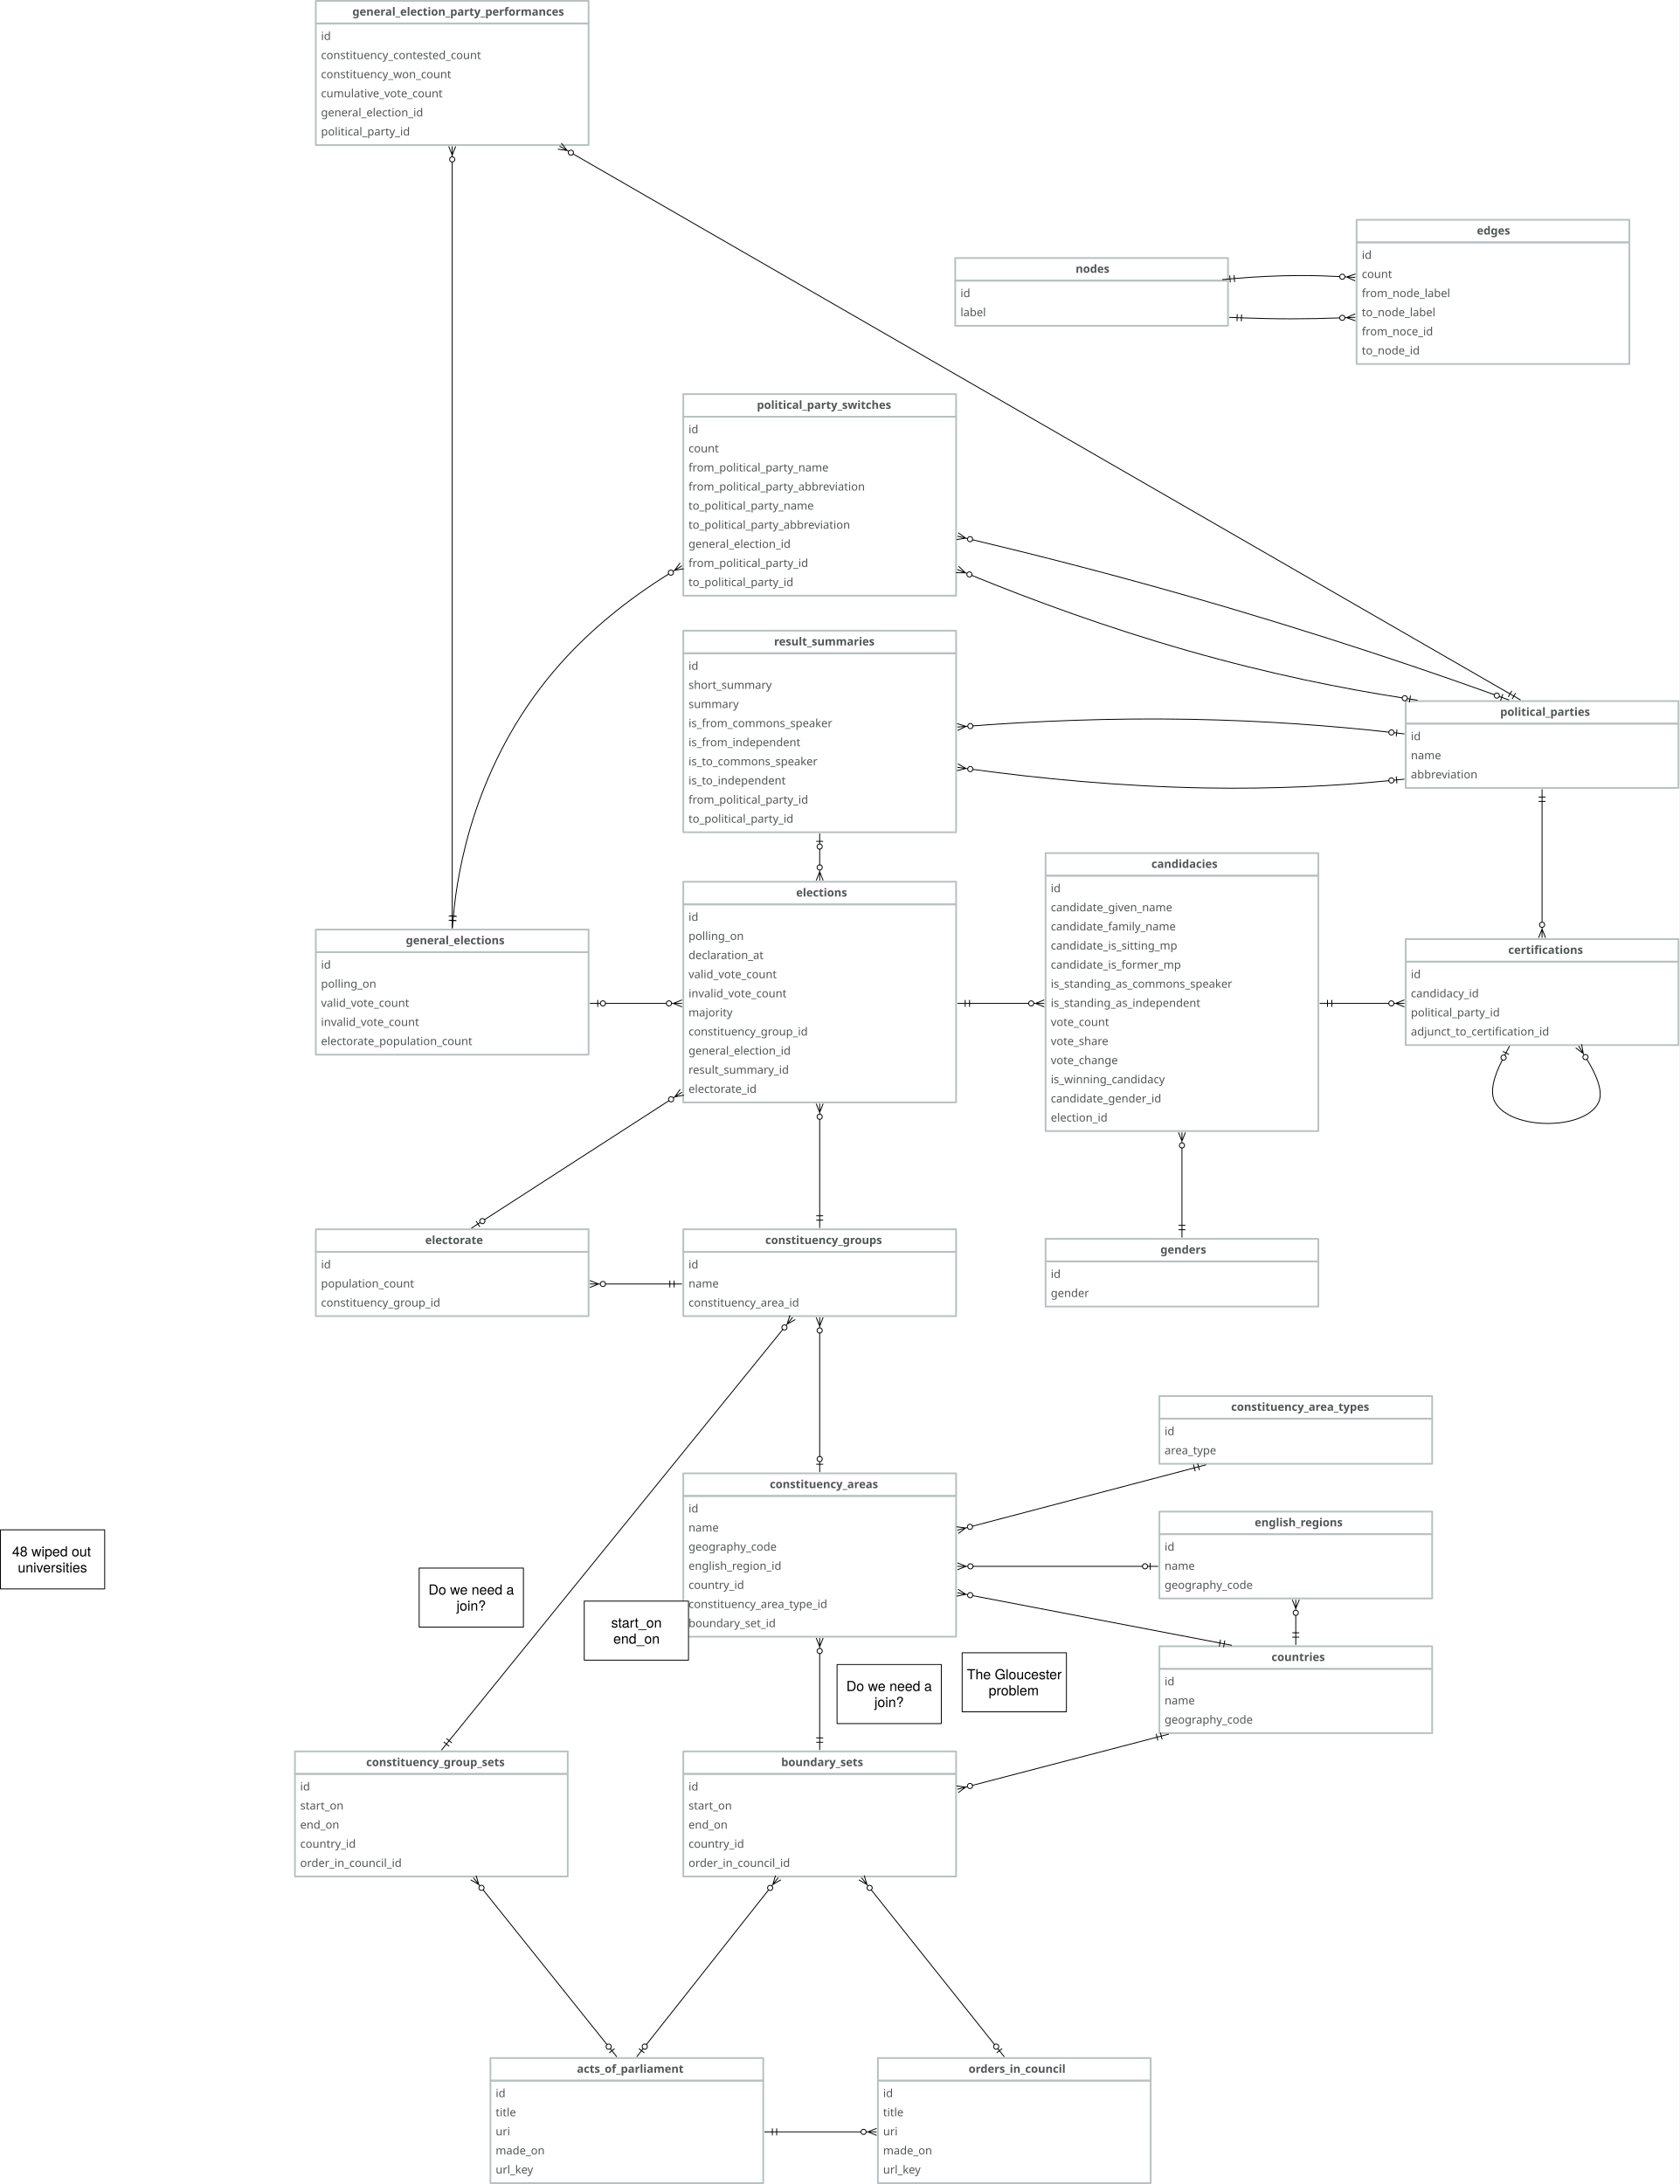
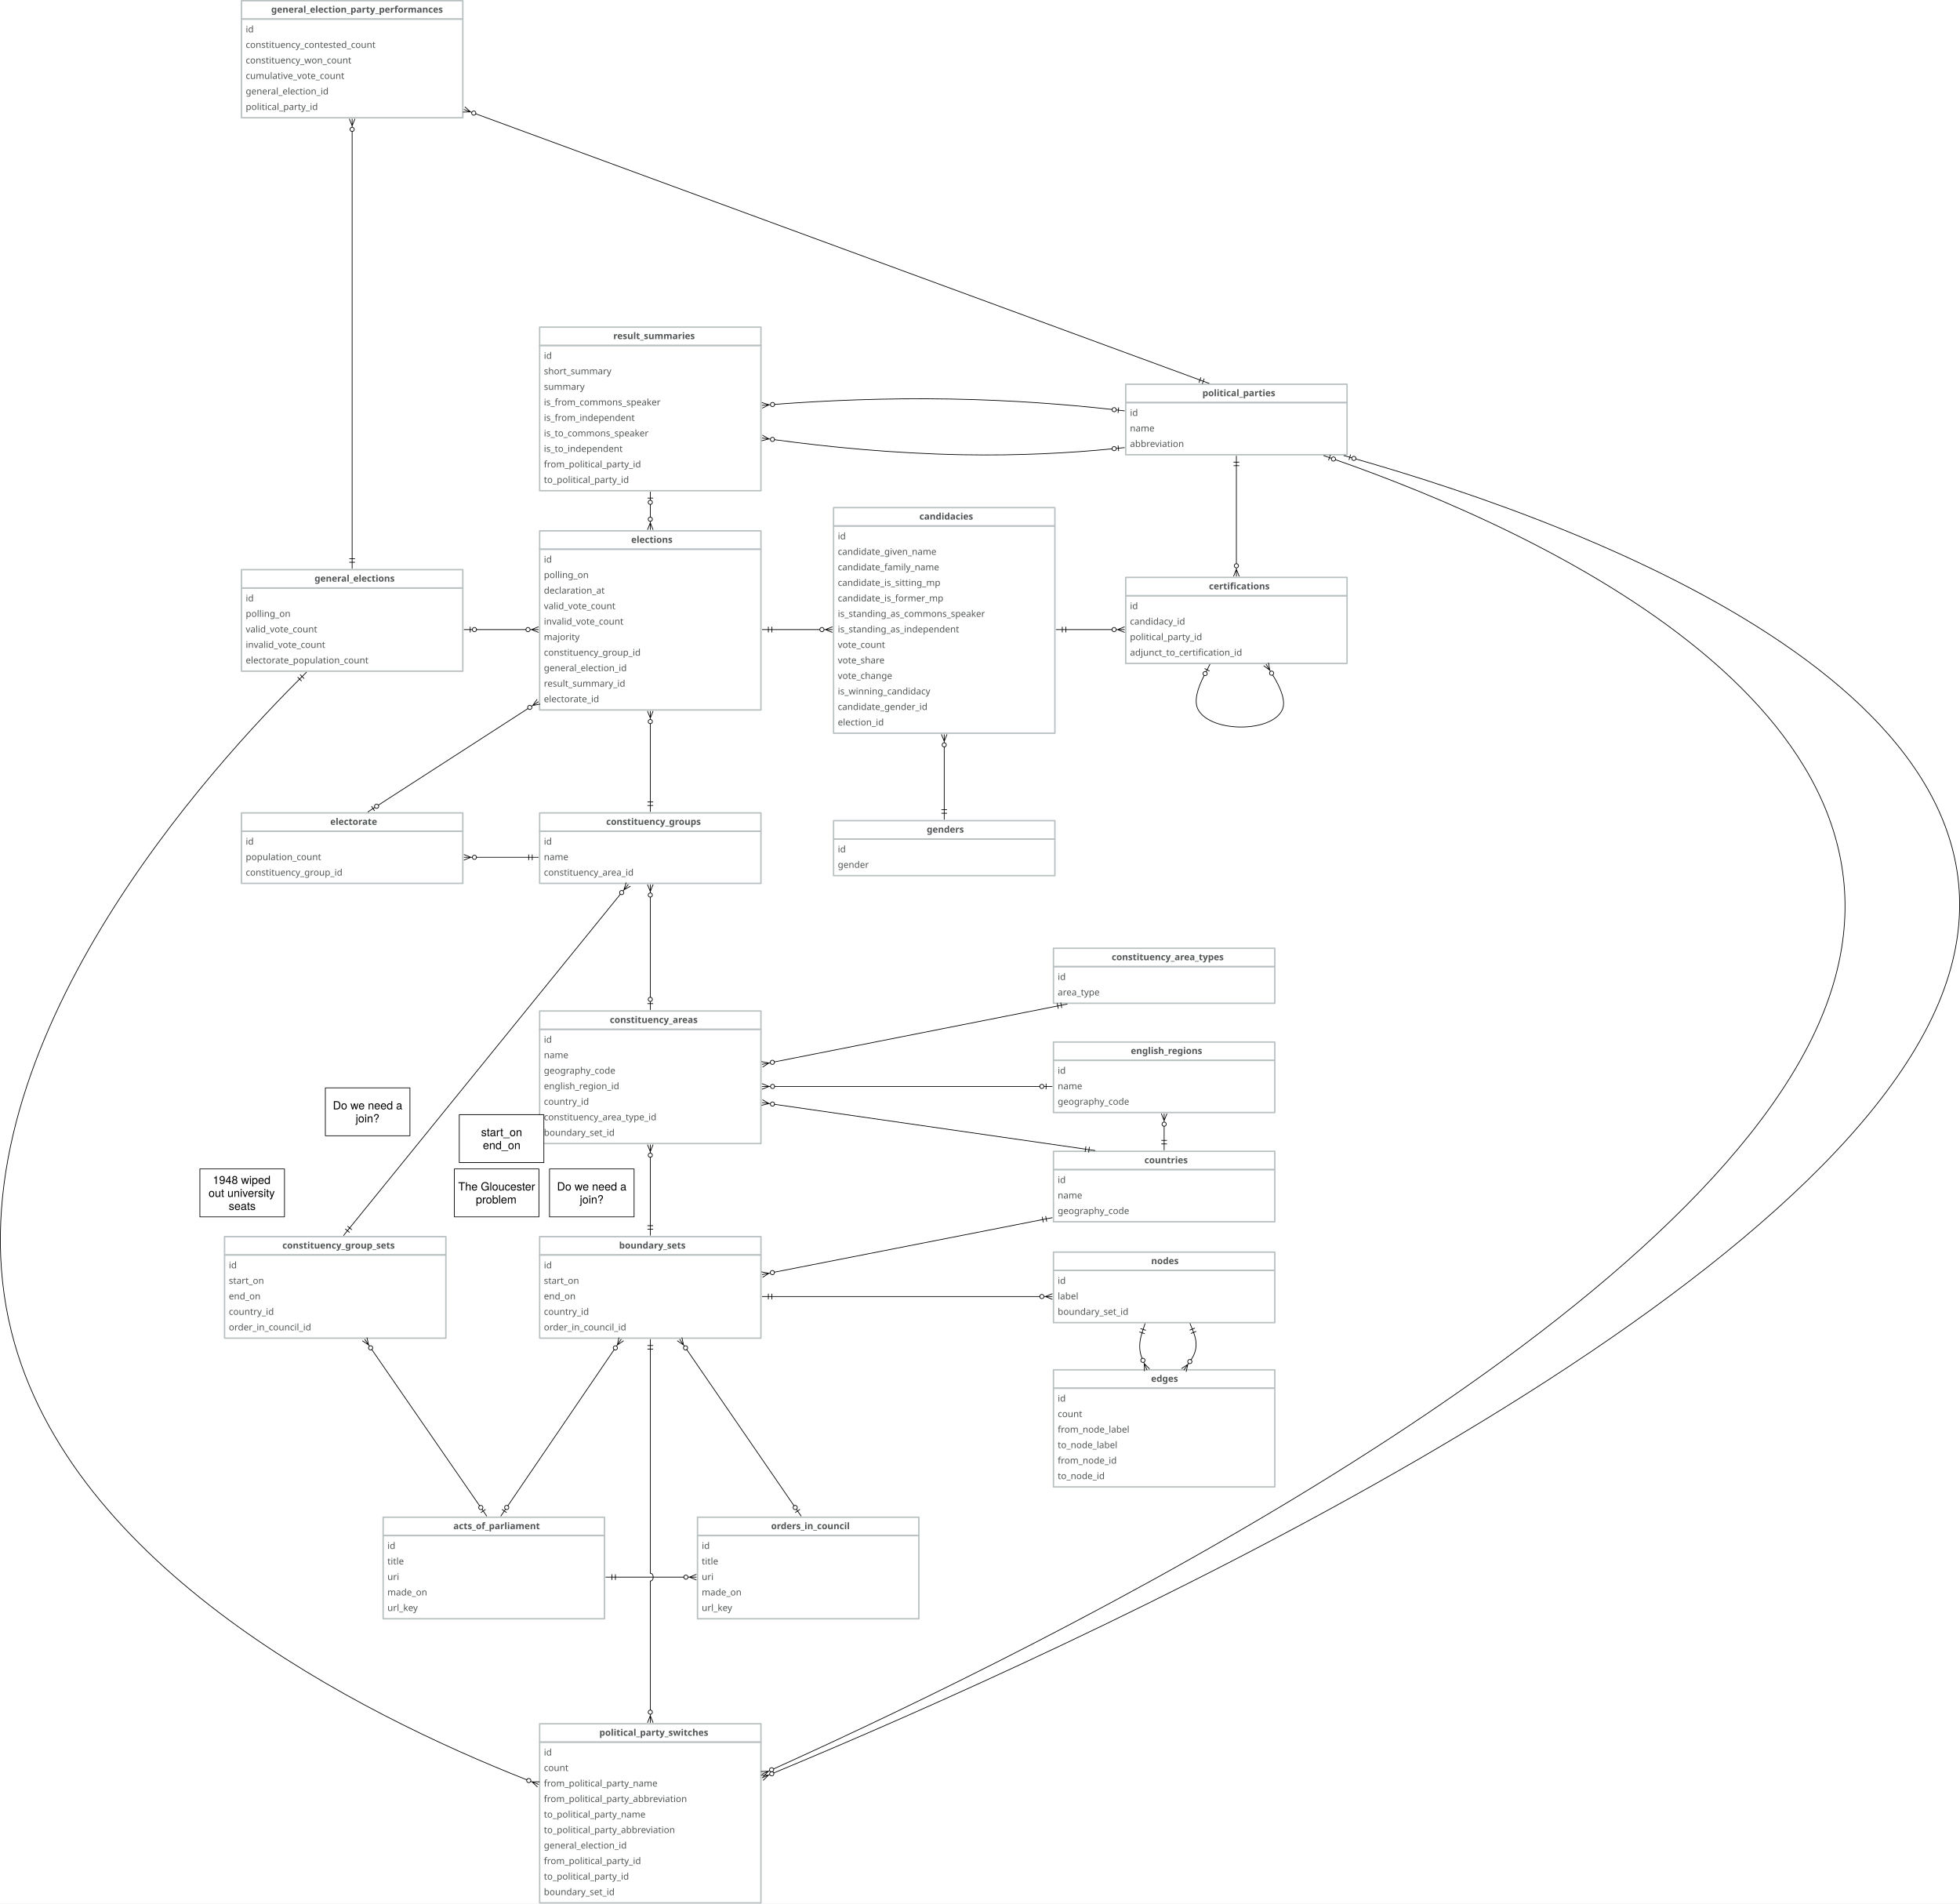
- <svg xmlns="http://www.w3.org/2000/svg" version="1.1" viewBox="-300.5 -916 1933 2514" width="1933" height="2514">
+ <svg xmlns="http://www.w3.org/2000/svg" version="1.1" viewBox="-279.587 -654 2780.697 2700" width="2780.697" height="2700">
  <defs>
    <marker orient="auto" overflow="visible" markerUnits="strokeWidth" id="CrowBall_Marker" stroke-linejoin="miter" stroke-miterlimit="10" viewBox="-1 -5 20 10" markerWidth="20" markerHeight="10" color="black">
      <g>
        <path d="M 18 0 L 6 0 M 18 4 L 8 0 L 18 -4 M .879 2.121 C -.293 .95 -.293 -.95 .879 -2.121 C 2.05 -3.293 3.95 -3.293 5.121 -2.121 C 6.293 -.95 6.293 .95 5.121 2.121 C 3.95 3.293 2.05 3.293 .879 2.121" fill="none" stroke="currentColor" stroke-width="1" />
      </g>
    </marker>
    <marker orient="auto" overflow="visible" markerUnits="strokeWidth" id="BarBall_Marker" stroke-linejoin="miter" stroke-miterlimit="10" viewBox="-19 -5 20 10" markerWidth="20" markerHeight="10" color="black">
      <g>
        <path d="M -18 0 L -6 0 M -9 -4 L -9 4 M -.879 -2.121 C .293 -.95 .293 .95 -.879 2.121 C -2.05 3.293 -3.95 3.293 -5.121 2.121 C -6.293 .95 -6.293 -.95 -5.121 -2.121 C -3.95 -3.293 -2.05 -3.293 -.879 -2.121" fill="none" stroke="currentColor" stroke-width="1" />
      </g>
    </marker>
    <marker orient="auto" overflow="visible" markerUnits="strokeWidth" id="DoubleBar_Marker" stroke-linejoin="miter" stroke-miterlimit="10" viewBox="-15 -5 16 10" markerWidth="16" markerHeight="10" color="black">
      <g>
        <path d="M -14 0 L 0 0 M -5 -4 L -5 4 M 0 -4 L 0 4" fill="none" stroke="currentColor" stroke-width="1" />
      </g>
    </marker>
  </defs>
-   <g id="Canvas_1" stroke-opacity="1" stroke-dasharray="none" fill="none" stroke="none" fill-opacity="1">
-     <rect fill="white" x="-300.5" y="-916" width="1933" height="2514" />
+   <g id="Canvas_1" fill-opacity="1" stroke="none" stroke-opacity="1" stroke-dasharray="none" fill="none">
+     <rect fill="white" x="-279.587" y="-654" width="2780.697" height="2700" />
    <g id="Canvas_1_Layer_1">
      <g id="Group_2">
        <g id="Graphic_4">
          <rect x="63" y="180" width="314" height="118" stroke="#b9c0c1" stroke-linecap="round" stroke-linejoin="round" stroke-width="2" />
          <text transform="translate(69 186)" fill="#515556">
            <tspan font-family="Avenir" font-size="13" fill="#515556" x="0" y="13">id</tspan>
            <tspan font-family="Avenir" font-size="13" fill="#515556" x="0" y="35">polling_on</tspan>
            <tspan font-family="Avenir" font-size="13" fill="#515556" x="0" y="57">valid_vote_count</tspan>
            <tspan font-family="Avenir" font-size="13" fill="#515556" x="0" y="79">invalid_vote_count</tspan>
            <tspan font-family="Avenir" font-size="13" fill="#515556" x="0" y="101">electorate_population_count</tspan>
          </text>
        </g>
        <g id="Graphic_3">
          <rect x="63" y="154" width="314" height="26" stroke="#b9c0c1" stroke-linecap="round" stroke-linejoin="round" stroke-width="2" />
          <text transform="translate(69 158)" fill="#515556">
            <tspan font-family="Avenir" font-weight="bold" font-size="13" fill="#515556" x="97.661" y="13">general_elections</tspan>
          </text>
        </g>
      </g>
      <g id="Group_5">
        <g id="Graphic_7">
          <rect x="486" y="806" width="314" height="162" stroke="#b9c0c1" stroke-linecap="round" stroke-linejoin="round" stroke-width="2" />
          <text transform="translate(492 812)" fill="#515556">
            <tspan font-family="Avenir" font-size="13" fill="#515556" x="0" y="13">id</tspan>
            <tspan font-family="Avenir" font-size="13" fill="#515556" x="0" y="35">name</tspan>
            <tspan font-family="Avenir" font-size="13" fill="#515556" x="0" y="57">geography_code</tspan>
            <tspan font-family="Avenir" font-size="13" fill="#515556" x="0" y="79">english_region_id</tspan>
            <tspan font-family="Avenir" font-size="13" fill="#515556" x="0" y="101">country_id</tspan>
            <tspan font-family="Avenir" font-size="13" fill="#515556" x="0" y="123">constituency_area_type_id</tspan>
            <tspan font-family="Avenir" font-size="13" fill="#515556" x="0" y="145">boundary_set_id</tspan>
          </text>
        </g>
        <g id="Graphic_6">
          <rect x="486" y="780" width="314" height="26" stroke="#b9c0c1" stroke-linecap="round" stroke-linejoin="round" stroke-width="2" />
          <text transform="translate(492 784)" fill="#515556">
            <tspan font-family="Avenir" font-weight="bold" font-size="13" fill="#515556" x="93.573" y="13">constituency_areas</tspan>
          </text>
        </g>
      </g>
      <g id="Group_8">
        <g id="Graphic_10">
          <rect x="486" y="525" width="314" height="74" stroke="#b9c0c1" stroke-linecap="round" stroke-linejoin="round" stroke-width="2" />
          <text transform="translate(492 531)" fill="#515556">
            <tspan font-family="Avenir" font-size="13" fill="#515556" x="0" y="13">id</tspan>
            <tspan font-family="Avenir" font-size="13" fill="#515556" x="0" y="35">name</tspan>
            <tspan font-family="Avenir" font-size="13" fill="#515556" x="0" y="57">constituency_area_id</tspan>
          </text>
        </g>
        <g id="Graphic_9">
          <rect x="486" y="499" width="314" height="26" stroke="#b9c0c1" stroke-linecap="round" stroke-linejoin="round" stroke-width="2" />
          <text transform="translate(492 503)" fill="#515556">
            <tspan font-family="Avenir" font-weight="bold" font-size="13" fill="#515556" x="88.398" y="13">constituency_groups</tspan>
          </text>
        </g>
      </g>
      <g id="Line_11">
        <line x1="643" y1="760.5" x2="643" y2="618.5" marker-end="url(#CrowBall_Marker)" marker-start="url(#BarBall_Marker)" stroke="black" stroke-linecap="round" stroke-linejoin="round" stroke-width="1" />
      </g>
      <g id="Group_12">
        <g id="Graphic_14">
          <rect x="486" y="125" width="314" height="228" stroke="#b9c0c1" stroke-linecap="round" stroke-linejoin="round" stroke-width="2" />
          <text transform="translate(492 131)" fill="#515556">
            <tspan font-family="Avenir" font-size="13" fill="#515556" x="0" y="13">id</tspan>
            <tspan font-family="Avenir" font-size="13" fill="#515556" x="0" y="35">polling_on</tspan>
            <tspan font-family="Avenir" font-size="13" fill="#515556" x="0" y="57">declaration_at</tspan>
            <tspan font-family="Avenir" font-size="13" fill="#515556" x="0" y="79">valid_vote_count</tspan>
            <tspan font-family="Avenir" font-size="13" fill="#515556" x="0" y="101">invalid_vote_count</tspan>
            <tspan font-family="Avenir" font-size="13" fill="#515556" x="0" y="123">majority</tspan>
            <tspan font-family="Avenir" font-size="13" fill="#515556" x="0" y="145">constituency_group_id</tspan>
            <tspan font-family="Avenir" font-size="13" fill="#515556" x="0" y="167">general_election_id</tspan>
            <tspan font-family="Avenir" font-size="13" fill="#515556" x="0" y="189">result_summary_id</tspan>
            <tspan font-family="Avenir" font-size="13" fill="#515556" x="0" y="211">electorate_id</tspan>
          </text>
        </g>
        <g id="Graphic_13">
          <rect x="486" y="99" width="314" height="26" stroke="#b9c0c1" stroke-linecap="round" stroke-linejoin="round" stroke-width="2" />
          <text transform="translate(492 103)" fill="#515556">
            <tspan font-family="Avenir" font-weight="bold" font-size="13" fill="#515556" x="123.908" y="13">elections</tspan>
          </text>
        </g>
      </g>
      <g id="Line_15">
        <line x1="643" y1="483.5" x2="643" y2="372.5" marker-end="url(#CrowBall_Marker)" marker-start="url(#DoubleBar_Marker)" stroke="black" stroke-linecap="round" stroke-linejoin="round" stroke-width="1" />
      </g>
      <g id="Line_16">
        <line x1="396.5" y1="239" x2="466.5" y2="239" marker-end="url(#CrowBall_Marker)" marker-start="url(#BarBall_Marker)" stroke="black" stroke-linecap="round" stroke-linejoin="round" stroke-width="1" />
      </g>
      <g id="Group_17">
        <g id="Graphic_19">
          <rect x="903" y="92" width="314" height="294" stroke="#b9c0c1" stroke-linecap="round" stroke-linejoin="round" stroke-width="2" />
          <text transform="translate(909 98)" fill="#515556">
            <tspan font-family="Avenir" font-size="13" fill="#515556" x="0" y="13">id</tspan>
            <tspan font-family="Avenir" font-size="13" fill="#515556" x="0" y="35">candidate_given_name</tspan>
            <tspan font-family="Avenir" font-size="13" fill="#515556" x="0" y="57">candidate_family_name</tspan>
            <tspan font-family="Avenir" font-size="13" fill="#515556" x="0" y="79">candidate_is_sitting_mp</tspan>
            <tspan font-family="Avenir" font-size="13" fill="#515556" x="0" y="101">candidate_is_former_mp</tspan>
            <tspan font-family="Avenir" font-size="13" fill="#515556" x="0" y="123">is_standing_as_commons_speaker</tspan>
            <tspan font-family="Avenir" font-size="13" fill="#515556" x="0" y="145">is_standing_as_independent</tspan>
            <tspan font-family="Avenir" font-size="13" fill="#515556" x="0" y="167">vote_count</tspan>
            <tspan font-family="Avenir" font-size="13" fill="#515556" x="0" y="189">vote_share</tspan>
            <tspan font-family="Avenir" font-size="13" fill="#515556" x="0" y="211">vote_change</tspan>
            <tspan font-family="Avenir" font-size="13" fill="#515556" x="0" y="233">is_winning_candidacy</tspan>
            <tspan font-family="Avenir" font-size="13" fill="#515556" x="0" y="255">candidate_gender_id</tspan>
            <tspan font-family="Avenir" font-size="13" fill="#515556" x="0" y="277">election_id</tspan>
          </text>
        </g>
        <g id="Graphic_18">
          <rect x="903" y="66" width="314" height="26" stroke="#b9c0c1" stroke-linecap="round" stroke-linejoin="round" stroke-width="2" />
          <text transform="translate(909 70)" fill="#515556">
            <tspan font-family="Avenir" font-weight="bold" font-size="13" fill="#515556" x="115.829" y="13">candidacies</tspan>
          </text>
        </g>
      </g>
      <g id="Group_20">
        <g id="Graphic_22">
          <rect x="903" y="536" width="314" height="52" stroke="#b9c0c1" stroke-linecap="round" stroke-linejoin="round" stroke-width="2" />
          <text transform="translate(909 542)" fill="#515556">
            <tspan font-family="Avenir" font-size="13" fill="#515556" x="0" y="13">id</tspan>
            <tspan font-family="Avenir" font-size="13" fill="#515556" x="0" y="35">gender</tspan>
          </text>
        </g>
        <g id="Graphic_21">
          <rect x="903" y="510" width="314" height="26" stroke="#b9c0c1" stroke-linecap="round" stroke-linejoin="round" stroke-width="2" />
          <text transform="translate(909 514)" fill="#515556">
            <tspan font-family="Avenir" font-weight="bold" font-size="13" fill="#515556" x="126.203" y="13">genders</tspan>
          </text>
        </g>
      </g>
      <g id="Line_23">
        <line x1="1060" y1="494.5" x2="1060" y2="405.5" marker-end="url(#CrowBall_Marker)" marker-start="url(#DoubleBar_Marker)" stroke="black" stroke-linecap="round" stroke-linejoin="round" stroke-width="1" />
      </g>
      <g id="Line_24">
        <line x1="815.5" y1="239" x2="883.5" y2="239" marker-end="url(#CrowBall_Marker)" marker-start="url(#DoubleBar_Marker)" stroke="black" stroke-linecap="round" stroke-linejoin="round" stroke-width="1" />
      </g>
      <g id="Group_25">
        <g id="Graphic_27">
-           <rect x="1034" y="1005" width="314" height="74" stroke="#b9c0c1" stroke-linecap="round" stroke-linejoin="round" stroke-width="2" />
-           <text transform="translate(1040 1011)" fill="#515556">
+           <rect x="1215" y="1005" width="314" height="74" stroke="#b9c0c1" stroke-linecap="round" stroke-linejoin="round" stroke-width="2" />
+           <text transform="translate(1221 1011)" fill="#515556">
            <tspan font-family="Avenir" font-size="13" fill="#515556" x="0" y="13">id</tspan>
            <tspan font-family="Avenir" font-size="13" fill="#515556" x="0" y="35">name</tspan>
            <tspan font-family="Avenir" font-size="13" fill="#515556" x="0" y="57">geography_code</tspan>
          </text>
        </g>
        <g id="Graphic_26">
-           <rect x="1034" y="979" width="314" height="26" stroke="#b9c0c1" stroke-linecap="round" stroke-linejoin="round" stroke-width="2" />
-           <text transform="translate(1040 983)" fill="#515556">
+           <rect x="1215" y="979" width="314" height="26" stroke="#b9c0c1" stroke-linecap="round" stroke-linejoin="round" stroke-width="2" />
+           <text transform="translate(1221 983)" fill="#515556">
            <tspan font-family="Avenir" font-weight="bold" font-size="13" fill="#515556" x="123.076" y="13">countries</tspan>
          </text>
        </g>
      </g>
      <g id="Group_28">
        <g id="Graphic_30">
-           <rect x="1034" y="850" width="314" height="74" stroke="#b9c0c1" stroke-linecap="round" stroke-linejoin="round" stroke-width="2" />
-           <text transform="translate(1040 856)" fill="#515556">
+           <rect x="1215" y="850" width="314" height="74" stroke="#b9c0c1" stroke-linecap="round" stroke-linejoin="round" stroke-width="2" />
+           <text transform="translate(1221 856)" fill="#515556">
            <tspan font-family="Avenir" font-size="13" fill="#515556" x="0" y="13">id</tspan>
            <tspan font-family="Avenir" font-size="13" fill="#515556" x="0" y="35">name</tspan>
            <tspan font-family="Avenir" font-size="13" fill="#515556" x="0" y="57">geography_code</tspan>
          </text>
        </g>
        <g id="Graphic_29">
-           <rect x="1034" y="824" width="314" height="26" stroke="#b9c0c1" stroke-linecap="round" stroke-linejoin="round" stroke-width="2" />
-           <text transform="translate(1040 828)" fill="#515556">
+           <rect x="1215" y="824" width="314" height="26" stroke="#b9c0c1" stroke-linecap="round" stroke-linejoin="round" stroke-width="2" />
+           <text transform="translate(1221 828)" fill="#515556">
            <tspan font-family="Avenir" font-weight="bold" font-size="13" fill="#515556" x="103.68" y="13">english_regions</tspan>
          </text>
        </g>
      </g>
      <g id="Line_31">
-         <line x1="1014.5" y1="887" x2="819.5" y2="887" marker-end="url(#CrowBall_Marker)" marker-start="url(#BarBall_Marker)" stroke="black" stroke-linecap="round" stroke-linejoin="round" stroke-width="1" />
+         <line x1="1195.5" y1="887" x2="819.5" y2="887" marker-end="url(#CrowBall_Marker)" marker-start="url(#BarBall_Marker)" stroke="black" stroke-linecap="round" stroke-linejoin="round" stroke-width="1" />
      </g>
      <g id="Line_32">
-         <line x1="1103.692" y1="975.271" x2="819.169" y2="920.755" marker-end="url(#CrowBall_Marker)" marker-start="url(#DoubleBar_Marker)" stroke="black" stroke-linecap="round" stroke-linejoin="round" stroke-width="1" />
+         <line x1="1260.448" y1="975.933" x2="819.311" y2="912.395" marker-end="url(#CrowBall_Marker)" marker-start="url(#DoubleBar_Marker)" stroke="black" stroke-linecap="round" stroke-linejoin="round" stroke-width="1" />
      </g>
      <g id="Line_33">
-         <line x1="1191" y1="963.5" x2="1191" y2="943.5" marker-end="url(#CrowBall_Marker)" marker-start="url(#DoubleBar_Marker)" stroke="black" stroke-linecap="round" stroke-linejoin="round" stroke-width="1" />
+         <line x1="1372" y1="963.5" x2="1372" y2="943.5" marker-end="url(#CrowBall_Marker)" marker-start="url(#DoubleBar_Marker)" stroke="black" stroke-linecap="round" stroke-linejoin="round" stroke-width="1" />
      </g>
      <g id="Group_34">
        <g id="Graphic_36">
-           <rect x="1034" y="717" width="314" height="52" stroke="#b9c0c1" stroke-linecap="round" stroke-linejoin="round" stroke-width="2" />
-           <text transform="translate(1040 723)" fill="#515556">
+           <rect x="1215" y="717" width="314" height="52" stroke="#b9c0c1" stroke-linecap="round" stroke-linejoin="round" stroke-width="2" />
+           <text transform="translate(1221 723)" fill="#515556">
            <tspan font-family="Avenir" font-size="13" fill="#515556" x="0" y="13">id</tspan>
            <tspan font-family="Avenir" font-size="13" fill="#515556" x="0" y="35">area_type</tspan>
          </text>
        </g>
        <g id="Graphic_35">
-           <rect x="1034" y="691" width="314" height="26" stroke="#b9c0c1" stroke-linecap="round" stroke-linejoin="round" stroke-width="2" />
-           <text transform="translate(1040 695)" fill="#515556">
+           <rect x="1215" y="691" width="314" height="26" stroke="#b9c0c1" stroke-linecap="round" stroke-linejoin="round" stroke-width="2" />
+           <text transform="translate(1221 695)" fill="#515556">
            <tspan font-family="Avenir" font-weight="bold" font-size="13" fill="#515556" x="76.594" y="13">constituency_area_types</tspan>
          </text>
        </g>
      </g>
      <g id="Line_37">
-         <line x1="1074.226" y1="773.685" x2="818.893" y2="840.78" marker-end="url(#CrowBall_Marker)" marker-start="url(#DoubleBar_Marker)" stroke="black" stroke-linecap="round" stroke-linejoin="round" stroke-width="1" />
+         <line x1="1221.087" y1="772.81" x2="819.149" y2="852.205" marker-end="url(#CrowBall_Marker)" marker-start="url(#DoubleBar_Marker)" stroke="black" stroke-linecap="round" stroke-linejoin="round" stroke-width="1" />
      </g>
      <g id="Group_38">
        <g id="Graphic_40">
          <rect x="1317.5" y="-83" width="314" height="74" stroke="#b9c0c1" stroke-linecap="round" stroke-linejoin="round" stroke-width="2" />
          <text transform="translate(1323.5 -77)" fill="#515556">
            <tspan font-family="Avenir" font-size="13" fill="#515556" x="0" y="13">id</tspan>
            <tspan font-family="Avenir" font-size="13" fill="#515556" x="0" y="35">name</tspan>
            <tspan font-family="Avenir" font-size="13" fill="#515556" x="0" y="57">abbreviation</tspan>
          </text>
        </g>
        <g id="Graphic_39">
          <rect x="1317.5" y="-109" width="314" height="26" stroke="#b9c0c1" stroke-linecap="round" stroke-linejoin="round" stroke-width="2" />
          <text transform="translate(1323.5 -105)" fill="#515556">
            <tspan font-family="Avenir" font-weight="bold" font-size="13" fill="#515556" x="102.809" y="13">political_parties</tspan>
          </text>
        </g>
      </g>
      <g id="Group_41">
        <g id="Graphic_43">
          <rect x="1317.5" y="191" width="314" height="96" stroke="#b9c0c1" stroke-linecap="round" stroke-linejoin="round" stroke-width="2" />
          <text transform="translate(1323.5 197)" fill="#515556">
            <tspan font-family="Avenir" font-size="13" fill="#515556" x="0" y="13">id</tspan>
            <tspan font-family="Avenir" font-size="13" fill="#515556" x="0" y="35">candidacy_id</tspan>
            <tspan font-family="Avenir" font-size="13" fill="#515556" x="0" y="57">political_party_id</tspan>
            <tspan font-family="Avenir" font-size="13" fill="#515556" x="0" y="79">adjunct_to_certification_id</tspan>
          </text>
        </g>
        <g id="Graphic_42">
          <rect x="1317.5" y="165" width="314" height="26" stroke="#b9c0c1" stroke-linecap="round" stroke-linejoin="round" stroke-width="2" />
          <text transform="translate(1323.5 169)" fill="#515556">
            <tspan font-family="Avenir" font-weight="bold" font-size="13" fill="#515556" x="112.097" y="13">certifications</tspan>
          </text>
        </g>
      </g>
      <g id="Line_44">
        <line x1="1232.5" y1="239" x2="1298" y2="239" marker-end="url(#CrowBall_Marker)" marker-start="url(#DoubleBar_Marker)" stroke="black" stroke-linecap="round" stroke-linejoin="round" stroke-width="1" />
      </g>
      <g id="Line_45">
        <line x1="1474.5" y1="6.5" x2="1474.5" y2="145.5" marker-end="url(#CrowBall_Marker)" marker-start="url(#DoubleBar_Marker)" stroke="black" stroke-linecap="round" stroke-linejoin="round" stroke-width="1" />
      </g>
      <g id="Line_46">
        <path d="M 1428.805 304.059 C 1419.198 322.706 1413.754 341.168 1420.5 353 C 1438.915 385.297 1524.201 385.297 1539.5 353 C 1545.174 341.022 1537.699 322.249 1526.048 303.369" marker-end="url(#CrowBall_Marker)" marker-start="url(#BarBall_Marker)" stroke="black" stroke-linecap="round" stroke-linejoin="round" stroke-width="1" />
      </g>
      <g id="Group_47">
        <g id="Graphic_49">
          <rect x="486" y="1126" width="314" height="118" stroke="#b9c0c1" stroke-linecap="round" stroke-linejoin="round" stroke-width="2" />
          <text transform="translate(492 1132)" fill="#515556">
            <tspan font-family="Avenir" font-size="13" fill="#515556" x="0" y="13">id</tspan>
            <tspan font-family="Avenir" font-size="13" fill="#515556" x="0" y="35">start_on</tspan>
            <tspan font-family="Avenir" font-size="13" fill="#515556" x="0" y="57">end_on</tspan>
            <tspan font-family="Avenir" font-size="13" fill="#515556" x="0" y="79">country_id</tspan>
            <tspan font-family="Avenir" font-size="13" fill="#515556" x="0" y="101">order_in_council_id</tspan>
          </text>
        </g>
        <g id="Graphic_48">
          <rect x="486" y="1100" width="314" height="26" stroke="#b9c0c1" stroke-linecap="round" stroke-linejoin="round" stroke-width="2" />
          <text transform="translate(492 1104)" fill="#515556">
            <tspan font-family="Avenir" font-weight="bold" font-size="13" fill="#515556" x="106.709" y="13">boundary_sets</tspan>
          </text>
        </g>
      </g>
      <g id="Line_50">
-         <line x1="1031.347" y1="1083.661" x2="818.901" y2="1139.099" marker-end="url(#CrowBall_Marker)" marker-start="url(#DoubleBar_Marker)" stroke="black" stroke-linecap="round" stroke-linejoin="round" stroke-width="1" />
+         <line x1="1199.771" y1="1075.784" x2="819.154" y2="1150.446" marker-end="url(#CrowBall_Marker)" marker-start="url(#DoubleBar_Marker)" stroke="black" stroke-linecap="round" stroke-linejoin="round" stroke-width="1" />
      </g>
      <g id="Line_51">
        <line x1="643" y1="1084.5" x2="643" y2="987.5" marker-end="url(#CrowBall_Marker)" marker-start="url(#DoubleBar_Marker)" stroke="black" stroke-linecap="round" stroke-linejoin="round" stroke-width="1" />
      </g>
      <g id="Group_52">
        <g id="Graphic_54">
-           <rect x="710" y="1479" width="314" height="118" stroke="#b9c0c1" stroke-linecap="round" stroke-linejoin="round" stroke-width="2" />
-           <text transform="translate(716 1485)" fill="#515556">
+           <rect x="710" y="1524" width="314" height="118" stroke="#b9c0c1" stroke-linecap="round" stroke-linejoin="round" stroke-width="2" />
+           <text transform="translate(716 1530)" fill="#515556">
            <tspan font-family="Avenir" font-size="13" fill="#515556" x="0" y="13">id</tspan>
            <tspan font-family="Avenir" font-size="13" fill="#515556" x="0" y="35">title</tspan>
            <tspan font-family="Avenir" font-size="13" fill="#515556" x="0" y="57">uri</tspan>
            <tspan font-family="Avenir" font-size="13" fill="#515556" x="0" y="79">made_on</tspan>
            <tspan font-family="Avenir" font-size="13" fill="#515556" x="0" y="101">url_key</tspan>
          </text>
        </g>
        <g id="Graphic_53">
-           <rect x="710" y="1453" width="314" height="26" stroke="#b9c0c1" stroke-linecap="round" stroke-linejoin="round" stroke-width="2" />
-           <text transform="translate(716 1457)" fill="#515556">
+           <rect x="710" y="1498" width="314" height="26" stroke="#b9c0c1" stroke-linecap="round" stroke-linejoin="round" stroke-width="2" />
+           <text transform="translate(716 1502)" fill="#515556">
            <tspan font-family="Avenir" font-weight="bold" font-size="13" fill="#515556" x="98.389" y="13">orders_in_council</tspan>
          </text>
        </g>
      </g>
      <g id="Line_55">
-         <line x1="844.308" y1="1437.534" x2="702.361" y2="1259.466" marker-end="url(#CrowBall_Marker)" marker-start="url(#BarBall_Marker)" stroke="black" stroke-linecap="round" stroke-linejoin="round" stroke-width="1" />
+         <line x1="846.904" y1="1481.753" x2="694.704" y2="1260.247" marker-end="url(#CrowBall_Marker)" marker-start="url(#BarBall_Marker)" stroke="black" stroke-linecap="round" stroke-linejoin="round" stroke-width="1" />
      </g>
      <g id="Group_57">
        <g id="Graphic_59">
          <rect x="63" y="525" width="314" height="74" stroke="#b9c0c1" stroke-linecap="round" stroke-linejoin="round" stroke-width="2" />
          <text transform="translate(69 531)" fill="#515556">
            <tspan font-family="Avenir" font-size="13" fill="#515556" x="0" y="13">id</tspan>
            <tspan font-family="Avenir" font-size="13" fill="#515556" x="0" y="35">population_count</tspan>
            <tspan font-family="Avenir" font-size="13" fill="#515556" x="0" y="57">constituency_group_id</tspan>
          </text>
        </g>
        <g id="Graphic_58">
          <rect x="63" y="499" width="314" height="26" stroke="#b9c0c1" stroke-linecap="round" stroke-linejoin="round" stroke-width="2" />
          <text transform="translate(69 503)" fill="#515556">
            <tspan font-family="Avenir" font-weight="bold" font-size="13" fill="#515556" x="119.943" y="13">electorate</tspan>
          </text>
        </g>
      </g>
      <g id="Line_60">
        <line x1="470.5" y1="562" x2="396.5" y2="562" marker-end="url(#CrowBall_Marker)" marker-start="url(#DoubleBar_Marker)" stroke="black" stroke-linecap="round" stroke-linejoin="round" stroke-width="1" />
      </g>
      <g id="Line_61">
        <line x1="257.236" y1="487.968" x2="469.456" y2="351.003" marker-end="url(#CrowBall_Marker)" marker-start="url(#BarBall_Marker)" stroke="black" stroke-linecap="round" stroke-linejoin="round" stroke-width="1" />
      </g>
      <g id="Group_62">
        <g id="Graphic_64">
          <rect x="486" y="-164" width="314" height="206" stroke="#b9c0c1" stroke-linecap="round" stroke-linejoin="round" stroke-width="2" />
          <text transform="translate(492 -158)" fill="#515556">
            <tspan font-family="Avenir" font-size="13" fill="#515556" x="0" y="13">id</tspan>
            <tspan font-family="Avenir" font-size="13" fill="#515556" x="0" y="35">short_summary</tspan>
            <tspan font-family="Avenir" font-size="13" fill="#515556" x="0" y="57">summary</tspan>
            <tspan font-family="Avenir" font-size="13" fill="#515556" x="0" y="79">is_from_commons_speaker</tspan>
            <tspan font-family="Avenir" font-size="13" fill="#515556" x="0" y="101">is_from_independent</tspan>
            <tspan font-family="Avenir" font-size="13" fill="#515556" x="0" y="123">is_to_commons_speaker</tspan>
            <tspan font-family="Avenir" font-size="13" fill="#515556" x="0" y="145">is_to_independent</tspan>
            <tspan font-family="Avenir" font-size="13" fill="#515556" x="0" y="167">from_political_party_id</tspan>
            <tspan font-family="Avenir" font-size="13" fill="#515556" x="0" y="189">to_political_party_id</tspan>
          </text>
        </g>
        <g id="Graphic_63">
          <rect x="486" y="-190" width="314" height="26" stroke="#b9c0c1" stroke-linecap="round" stroke-linejoin="round" stroke-width="2" />
          <text transform="translate(492 -186)" fill="#515556">
            <tspan font-family="Avenir" font-weight="bold" font-size="13" fill="#515556" x="98.513" y="13">result_summaries</tspan>
          </text>
        </g>
      </g>
      <g id="Line_65">
        <line x1="643" y1="61.5" x2="643" y2="79.5" marker-end="url(#CrowBall_Marker)" marker-start="url(#BarBall_Marker)" stroke="black" stroke-linecap="round" stroke-linejoin="round" stroke-width="1" />
      </g>
      <g id="Group_66">
        <g id="Graphic_68">
-           <rect x="63" y="-889" width="314" height="140" stroke="#b9c0c1" stroke-linecap="round" stroke-linejoin="round" stroke-width="2" />
-           <text transform="translate(69 -883)" fill="#515556">
+           <rect x="63" y="-627" width="314" height="140" stroke="#b9c0c1" stroke-linecap="round" stroke-linejoin="round" stroke-width="2" />
+           <text transform="translate(69 -621)" fill="#515556">
            <tspan font-family="Avenir" font-size="13" fill="#515556" x="0" y="13">id</tspan>
            <tspan font-family="Avenir" font-size="13" fill="#515556" x="0" y="35">constituency_contested_count</tspan>
            <tspan font-family="Avenir" font-size="13" fill="#515556" x="0" y="57">constituency_won_count</tspan>
            <tspan font-family="Avenir" font-size="13" fill="#515556" x="0" y="79">cumulative_vote_count</tspan>
            <tspan font-family="Avenir" font-size="13" fill="#515556" x="0" y="101">general_election_id</tspan>
            <tspan font-family="Avenir" font-size="13" fill="#515556" x="0" y="123">political_party_id</tspan>
          </text>
        </g>
        <g id="Graphic_67">
-           <rect x="63" y="-915" width="314" height="26" stroke="#b9c0c1" stroke-linecap="round" stroke-linejoin="round" stroke-width="2" />
-           <text transform="translate(69 -911)" fill="#515556">
+           <rect x="63" y="-653" width="314" height="26" stroke="#b9c0c1" stroke-linecap="round" stroke-linejoin="round" stroke-width="2" />
+           <text transform="translate(69 -649)" fill="#515556">
            <tspan font-family="Avenir" font-weight="bold" font-size="13" fill="#515556" x="36.151" y="13">general_election_party_performances</tspan>
          </text>
        </g>
      </g>
      <g id="Line_69">
-         <line x1="220" y1="138.5" x2="220" y2="-729.5" marker-end="url(#CrowBall_Marker)" marker-start="url(#DoubleBar_Marker)" stroke="black" stroke-linecap="round" stroke-linejoin="round" stroke-width="1" />
+         <line x1="220" y1="138.5" x2="220" y2="-467.5" marker-end="url(#CrowBall_Marker)" marker-start="url(#DoubleBar_Marker)" stroke="black" stroke-linecap="round" stroke-linejoin="round" stroke-width="1" />
      </g>
      <g id="Line_70">
-         <line x1="1437.645" y1="-117.24" x2="359.223" y2="-738.762" marker-end="url(#CrowBall_Marker)" marker-start="url(#DoubleBar_Marker)" stroke="black" stroke-linecap="round" stroke-linejoin="round" stroke-width="1" />
+         <line x1="1422.792" y1="-115.001" x2="395.365" y2="-492.558" marker-end="url(#CrowBall_Marker)" marker-start="url(#DoubleBar_Marker)" stroke="black" stroke-linecap="round" stroke-linejoin="round" stroke-width="1" />
      </g>
      <g id="Line_71">
        <path d="M 1298.121 -73.224 C 1234.537 -80.321 1156.791 -86.434 1070 -88 C 976.44 -89.688 889.842 -85.776 819.434 -80.446" marker-end="url(#CrowBall_Marker)" marker-start="url(#BarBall_Marker)" stroke="black" stroke-linecap="round" stroke-linejoin="round" stroke-width="1" />
      </g>
      <g id="Line_72">
        <path d="M 1298.092 -17.353 C 1239.253 -11.514 1167.582 -7.528 1086 -9 C 987.917 -10.769 894.712 -20.08 819.326 -30.346" marker-end="url(#CrowBall_Marker)" marker-start="url(#BarBall_Marker)" stroke="black" stroke-linecap="round" stroke-linejoin="round" stroke-width="1" />
      </g>
      <g id="Group_73">
        <g id="Graphic_75">
-           <rect x="486" y="-436.333" width="314" height="206" stroke="#b9c0c1" stroke-linecap="round" stroke-linejoin="round" stroke-width="2" />
-           <text transform="translate(492 -430.3333)" fill="#515556">
+           <rect x="486" y="1817" width="314" height="228" stroke="#b9c0c1" stroke-linecap="round" stroke-linejoin="round" stroke-width="2" />
+           <text transform="translate(492 1823)" fill="#515556">
            <tspan font-family="Avenir" font-size="13" fill="#515556" x="0" y="13">id</tspan>
            <tspan font-family="Avenir" font-size="13" fill="#515556" x="0" y="35">count</tspan>
            <tspan font-family="Avenir" font-size="13" fill="#515556" x="0" y="57">from_political_party_name</tspan>
            <tspan font-family="Avenir" font-size="13" fill="#515556" x="0" y="79">from_political_party_abbreviation</tspan>
            <tspan font-family="Avenir" font-size="13" fill="#515556" x="0" y="101">to_political_party_name</tspan>
            <tspan font-family="Avenir" font-size="13" fill="#515556" x="0" y="123">to_political_party_abbreviation</tspan>
            <tspan font-family="Avenir" font-size="13" fill="#515556" x="0" y="145">general_election_id</tspan>
            <tspan font-family="Avenir" font-size="13" fill="#515556" x="0" y="167">from_political_party_id</tspan>
            <tspan font-family="Avenir" font-size="13" fill="#515556" x="0" y="189">to_political_party_id</tspan>
+             <tspan font-family="Avenir" font-size="13" fill="#515556" x="0" y="211">boundary_set_id</tspan>
          </text>
        </g>
        <g id="Graphic_74">
-           <rect x="486" y="-462.333" width="314" height="26" stroke="#b9c0c1" stroke-linecap="round" stroke-linejoin="round" stroke-width="2" />
-           <text transform="translate(492 -458.3333)" fill="#515556">
+           <rect x="486" y="1791" width="314" height="26" stroke="#b9c0c1" stroke-linecap="round" stroke-linejoin="round" stroke-width="2" />
+           <text transform="translate(492 1795)" fill="#515556">
            <tspan font-family="Avenir" font-weight="bold" font-size="13" fill="#515556" x="78.74" y="13">political_party_switches</tspan>
          </text>
        </g>
      </g>
      <g id="Line_76">
-         <path d="M 221.373 138.539 C 226.091 84.595 246.764 -36.662 336.667 -143 C 376.558 -190.185 423.836 -227.046 469.162 -255.229" marker-end="url(#CrowBall_Marker)" marker-start="url(#DoubleBar_Marker)" stroke="black" stroke-linecap="round" stroke-linejoin="round" stroke-width="1" />
+         <path d="M 145.452 309.205 C -11.997 466.349 -356.591 861.968 -263.333 1235 C -179.694 1569.558 228.686 1776.148 467.767 1870.429" marker-end="url(#CrowBall_Marker)" marker-start="url(#DoubleBar_Marker)" stroke="black" stroke-linecap="round" stroke-linejoin="round" stroke-width="1" />
      </g>
      <g id="Line_77">
-         <path d="M 1419.575 -116.316 C 1350.394 -141.26 1221.477 -185.766 1065.333 -230.333 C 972.945 -256.703 888.064 -278.232 819.012 -294.661" marker-end="url(#CrowBall_Marker)" marker-start="url(#BarBall_Marker)" stroke="black" stroke-linecap="round" stroke-linejoin="round" stroke-width="1" />
+         <path d="M 1644.03 -2.976 C 1973.057 90.908 2650.787 340.741 2470.667 769 C 2283.357 1214.353 1238.383 1686.142 818.098 1860.753" marker-end="url(#CrowBall_Marker)" marker-start="url(#BarBall_Marker)" stroke="black" stroke-linecap="round" stroke-linejoin="round" stroke-width="1" />
      </g>
      <g id="Line_78">
-         <path d="M 1313.455 -112.734 C 1246.221 -123.122 1161.582 -139.908 1066.667 -167 C 973.479 -193.598 887.72 -225.182 818.095 -253.644" marker-end="url(#CrowBall_Marker)" marker-start="url(#BarBall_Marker)" stroke="black" stroke-linecap="round" stroke-linejoin="round" stroke-width="1" />
+         <path d="M 1615.045 -1.962 C 1896.051 96.275 2485.322 359.216 2304 790.333 C 2119.586 1228.801 1205.968 1679.818 817.872 1855.023" marker-end="url(#CrowBall_Marker)" marker-start="url(#BarBall_Marker)" stroke="black" stroke-linecap="round" stroke-linejoin="round" stroke-width="1" />
      </g>
      <g id="Group_79">
        <g id="Graphic_81">
-           <rect x="799" y="-593" width="314" height="52" stroke="#b9c0c1" stroke-linecap="round" stroke-linejoin="round" stroke-width="2" />
-           <text transform="translate(805 -587)" fill="#515556">
+           <rect x="1215" y="1148" width="314" height="74" stroke="#b9c0c1" stroke-linecap="round" stroke-linejoin="round" stroke-width="2" />
+           <text transform="translate(1221 1154)" fill="#515556">
            <tspan font-family="Avenir" font-size="13" fill="#515556" x="0" y="13">id</tspan>
            <tspan font-family="Avenir" font-size="13" fill="#515556" x="0" y="35">label</tspan>
+             <tspan font-family="Avenir" font-size="13" fill="#515556" x="0" y="57">boundary_set_id</tspan>
          </text>
        </g>
        <g id="Graphic_80">
-           <rect x="799" y="-619" width="314" height="26" stroke="#b9c0c1" stroke-linecap="round" stroke-linejoin="round" stroke-width="2" />
-           <text transform="translate(805 -615)" fill="#515556">
+           <rect x="1215" y="1122" width="314" height="26" stroke="#b9c0c1" stroke-linecap="round" stroke-linejoin="round" stroke-width="2" />
+           <text transform="translate(1221 1126)" fill="#515556">
            <tspan font-family="Avenir" font-weight="bold" font-size="13" fill="#515556" x="132.592" y="13">nodes</tspan>
          </text>
        </g>
      </g>
      <g id="Group_82">
        <g id="Graphic_84">
-           <rect x="1261" y="-637" width="314" height="140" stroke="#b9c0c1" stroke-linecap="round" stroke-linejoin="round" stroke-width="2" />
-           <text transform="translate(1267 -631)" fill="#515556">
+           <rect x="1215" y="1315" width="314" height="140" stroke="#b9c0c1" stroke-linecap="round" stroke-linejoin="round" stroke-width="2" />
+           <text transform="translate(1221 1321)" fill="#515556">
            <tspan font-family="Avenir" font-size="13" fill="#515556" x="0" y="13">id</tspan>
            <tspan font-family="Avenir" font-size="13" fill="#515556" x="0" y="35">count</tspan>
            <tspan font-family="Avenir" font-size="13" fill="#515556" x="0" y="57">from_node_label</tspan>
            <tspan font-family="Avenir" font-size="13" fill="#515556" x="0" y="79">to_node_label</tspan>
-             <tspan font-family="Avenir" font-size="13" fill="#515556" x="0" y="101">from_noce_id</tspan>
+             <tspan font-family="Avenir" font-size="13" fill="#515556" x="0" y="101">from_node_id</tspan>
            <tspan font-family="Avenir" font-size="13" fill="#515556" x="0" y="123">to_node_id</tspan>
          </text>
        </g>
        <g id="Graphic_83">
-           <rect x="1261" y="-663" width="314" height="26" stroke="#b9c0c1" stroke-linecap="round" stroke-linejoin="round" stroke-width="2" />
-           <text transform="translate(1267 -659)" fill="#515556">
+           <rect x="1215" y="1289" width="314" height="26" stroke="#b9c0c1" stroke-linecap="round" stroke-linejoin="round" stroke-width="2" />
+           <text transform="translate(1221 1293)" fill="#515556">
            <tspan font-family="Avenir" font-weight="bold" font-size="13" fill="#515556" x="132.462" y="13">edges</tspan>
          </text>
        </g>
      </g>
      <g id="Line_85">
-         <path d="M 1128.487 -550.132 C 1146.757 -549.42 1166.008 -549 1186 -549 C 1205.224 -549 1223.805 -549.388 1241.518 -550.051" marker-end="url(#CrowBall_Marker)" marker-start="url(#DoubleBar_Marker)" stroke="black" stroke-linecap="round" stroke-linejoin="round" stroke-width="1" />
+         <path d="M 1340.665 1236.424 C 1338.606 1242.802 1337.333 1249.315 1337.333 1255.667 C 1337.333 1262.084 1338.633 1267.753 1340.728 1272.723" marker-end="url(#CrowBall_Marker)" marker-start="url(#DoubleBar_Marker)" stroke="black" stroke-linecap="round" stroke-linejoin="round" stroke-width="1" />
      </g>
      <g id="Line_86">
-         <path d="M 1120.286 -595.369 C 1144.597 -597.49 1170.537 -598.824 1197.335 -598.824 C 1212.662 -598.824 1227.426 -598.388 1241.548 -597.617" marker-end="url(#CrowBall_Marker)" marker-start="url(#DoubleBar_Marker)" stroke="black" stroke-linecap="round" stroke-linejoin="round" stroke-width="1" />
+         <path d="M 1413.752 1235.882 C 1415.985 1241.514 1417.333 1247.282 1417.333 1253 C 1417.333 1261.335 1414.466 1268.577 1410.175 1274.748" marker-end="url(#CrowBall_Marker)" marker-start="url(#DoubleBar_Marker)" stroke="black" stroke-linecap="round" stroke-linejoin="round" stroke-width="1" />
      </g>
      <g id="Group_87">
        <g id="Graphic_89">
-           <rect x="264" y="1479" width="314" height="118" stroke="#b9c0c1" stroke-linecap="round" stroke-linejoin="round" stroke-width="2" />
-           <text transform="translate(270 1485)" fill="#515556">
+           <rect x="264" y="1524" width="314" height="118" stroke="#b9c0c1" stroke-linecap="round" stroke-linejoin="round" stroke-width="2" />
+           <text transform="translate(270 1530)" fill="#515556">
            <tspan font-family="Avenir" font-size="13" fill="#515556" x="0" y="13">id</tspan>
            <tspan font-family="Avenir" font-size="13" fill="#515556" x="0" y="35">title</tspan>
            <tspan font-family="Avenir" font-size="13" fill="#515556" x="0" y="57">uri</tspan>
            <tspan font-family="Avenir" font-size="13" fill="#515556" x="0" y="79">made_on</tspan>
            <tspan font-family="Avenir" font-size="13" fill="#515556" x="0" y="101">url_key</tspan>
          </text>
        </g>
        <g id="Graphic_88">
-           <rect x="264" y="1453" width="314" height="26" stroke="#b9c0c1" stroke-linecap="round" stroke-linejoin="round" stroke-width="2" />
-           <text transform="translate(270 1457)" fill="#515556">
+           <rect x="264" y="1498" width="314" height="26" stroke="#b9c0c1" stroke-linecap="round" stroke-linejoin="round" stroke-width="2" />
+           <text transform="translate(270 1502)" fill="#515556">
            <tspan font-family="Avenir" font-weight="bold" font-size="13" fill="#515556" x="93.573" y="13">acts_of_parliament</tspan>
          </text>
        </g>
      </g>
      <g id="Line_90">
-         <line x1="593.5" y1="1538" x2="690.5" y2="1538" marker-end="url(#CrowBall_Marker)" marker-start="url(#DoubleBar_Marker)" stroke="black" stroke-linecap="round" stroke-linejoin="round" stroke-width="1" />
+         <line x1="593.5" y1="1583" x2="690.5" y2="1583" marker-end="url(#CrowBall_Marker)" marker-start="url(#DoubleBar_Marker)" stroke="black" stroke-linecap="round" stroke-linejoin="round" stroke-width="1" />
      </g>
      <g id="Line_91">
-         <line x1="443.529" y1="1437.484" x2="584.129" y2="1259.516" marker-end="url(#CrowBall_Marker)" marker-start="url(#BarBall_Marker)" stroke="black" stroke-linecap="round" stroke-linejoin="round" stroke-width="1" />
+         <line x1="440.947" y1="1481.709" x2="591.728" y2="1260.291" marker-end="url(#CrowBall_Marker)" marker-start="url(#BarBall_Marker)" stroke="black" stroke-linecap="round" stroke-linejoin="round" stroke-width="1" />
      </g>
      <g id="Graphic_92">
        <rect x="372" y="927" width="120" height="68" fill="white" />
        <rect x="372" y="927" width="120" height="68" stroke="black" stroke-linecap="round" stroke-linejoin="round" stroke-width="1" />
        <text transform="translate(377 942.552)" fill="black">
          <tspan font-family="Helvetica Neue" font-size="16" fill="black" x="25.96" y="15">start_on</tspan>
          <tspan font-family="Helvetica Neue" font-size="16" fill="black" x="28.472" y="33.448">end_on</tspan>
        </text>
      </g>
      <g id="Graphic_93">
-         <rect x="-300" y="845" width="120" height="68" fill="white" />
-         <rect x="-300" y="845" width="120" height="68" stroke="black" stroke-linecap="round" stroke-linejoin="round" stroke-width="1" />
-         <text transform="translate(-295 860.552)" fill="black">
-           <tspan font-family="Helvetica Neue" font-size="16" fill="black" x="8.472" y="15">48 wiped out </tspan>
-           <tspan font-family="Helvetica Neue" font-size="16" fill="black" x="15" y="33.448">universities</tspan>
+         <rect x="4" y="1004" width="120" height="68" fill="white" />
+         <rect x="4" y="1004" width="120" height="68" stroke="black" stroke-linecap="round" stroke-linejoin="round" stroke-width="1" />
+         <text transform="translate(9 1010.328)" fill="black">
+           <tspan font-family="Helvetica Neue" font-size="16" fill="black" x="13.36" y="15">1948 wiped </tspan>
+           <tspan font-family="Helvetica Neue" font-size="16" fill="black" x="7.288" y="33.448">out university </tspan>
+           <tspan font-family="Helvetica Neue" font-size="16" fill="black" x="35.888" y="51.896">seats</tspan>
        </text>
      </g>
      <g id="Group_95">
        <g id="Graphic_97">
          <rect x="39" y="1126" width="314" height="118" stroke="#b9c0c1" stroke-linecap="round" stroke-linejoin="round" stroke-width="2" />
          <text transform="translate(45 1132)" fill="#515556">
            <tspan font-family="Avenir" font-size="13" fill="#515556" x="0" y="13">id</tspan>
            <tspan font-family="Avenir" font-size="13" fill="#515556" x="0" y="35">start_on</tspan>
            <tspan font-family="Avenir" font-size="13" fill="#515556" x="0" y="57">end_on</tspan>
            <tspan font-family="Avenir" font-size="13" fill="#515556" x="0" y="79">country_id</tspan>
            <tspan font-family="Avenir" font-size="13" fill="#515556" x="0" y="101">order_in_council_id</tspan>
          </text>
        </g>
        <g id="Graphic_96">
          <rect x="39" y="1100" width="314" height="26" stroke="#b9c0c1" stroke-linecap="round" stroke-linejoin="round" stroke-width="2" />
          <text transform="translate(45 1104)" fill="#515556">
            <tspan font-family="Avenir" font-weight="bold" font-size="13" fill="#515556" x="76.003" y="13">constituency_group_sets</tspan>
          </text>
        </g>
      </g>
      <g id="Line_98">
        <line x1="216.493" y1="1087.739" x2="600.517" y2="614.367" marker-end="url(#CrowBall_Marker)" marker-start="url(#DoubleBar_Marker)" stroke="black" stroke-linecap="round" stroke-linejoin="round" stroke-width="1" />
      </g>
      <g id="Line_100">
-         <line x1="398.227" y1="1437.559" x2="255.606" y2="1259.441" marker-end="url(#CrowBall_Marker)" marker-start="url(#BarBall_Marker)" stroke="black" stroke-linecap="round" stroke-linejoin="round" stroke-width="1" />
+         <line x1="400.829" y1="1481.774" x2="247.92" y2="1260.226" marker-end="url(#CrowBall_Marker)" marker-start="url(#BarBall_Marker)" stroke="black" stroke-linecap="round" stroke-linejoin="round" stroke-width="1" />
      </g>
      <g id="Graphic_102">
-         <rect x="663" y="1e3" width="120" height="68" fill="white" />
-         <rect x="663" y="1e3" width="120" height="68" stroke="black" stroke-linecap="round" stroke-linejoin="round" stroke-width="1" />
-         <text transform="translate(668 1015.552)" fill="black">
+         <rect x="500" y="1004" width="120" height="68" fill="white" />
+         <rect x="500" y="1004" width="120" height="68" stroke="black" stroke-linecap="round" stroke-linejoin="round" stroke-width="1" />
+         <text transform="translate(505 1019.552)" fill="black">
          <tspan font-family="Helvetica Neue" font-size="16" fill="black" x="5.664" y="15">Do we need a </tspan>
          <tspan font-family="Helvetica Neue" font-size="16" fill="black" x="37.96" y="33.448">join?</tspan>
        </text>
      </g>
      <g id="Graphic_103">
        <rect x="182" y="889" width="120" height="68" fill="white" />
        <rect x="182" y="889" width="120" height="68" stroke="black" stroke-linecap="round" stroke-linejoin="round" stroke-width="1" />
        <text transform="translate(187 904.552)" fill="black">
          <tspan font-family="Helvetica Neue" font-size="16" fill="black" x="5.664" y="15">Do we need a </tspan>
          <tspan font-family="Helvetica Neue" font-size="16" fill="black" x="37.96" y="33.448">join?</tspan>
        </text>
      </g>
      <g id="Graphic_104">
-         <rect x="807" y="986.5" width="120" height="68" fill="white" />
-         <rect x="807" y="986.5" width="120" height="68" stroke="black" stroke-linecap="round" stroke-linejoin="round" stroke-width="1" />
-         <text transform="translate(812 1002.052)" fill="black">
+         <rect x="365" y="1004" width="120" height="68" fill="white" />
+         <rect x="365" y="1004" width="120" height="68" stroke="black" stroke-linecap="round" stroke-linejoin="round" stroke-width="1" />
+         <text transform="translate(370 1019.552)" fill="black">
          <tspan font-family="Helvetica Neue" font-size="16" fill="black" x=".48" y="15">The Gloucester </tspan>
          <tspan font-family="Helvetica Neue" font-size="16" fill="black" x="25.504" y="33.448">problem</tspan>
        </text>
      </g>
+       <g id="Line_105">
+         <line x1="815.5" y1="1185" x2="1195.5" y2="1185" marker-end="url(#CrowBall_Marker)" marker-start="url(#DoubleBar_Marker)" stroke="black" stroke-linecap="round" stroke-linejoin="round" stroke-width="1" />
+       </g>
+       <g id="Line_107">
+         <path d="M 643 1259.5 L 643 1577.5 C 648.5 1577.5 648.5 1588.5 643 1588.5 L 643 1771.5" marker-end="url(#CrowBall_Marker)" marker-start="url(#DoubleBar_Marker)" stroke="black" stroke-linecap="round" stroke-linejoin="round" stroke-width="1" />
+       </g>
    </g>
  </g>
</svg>
